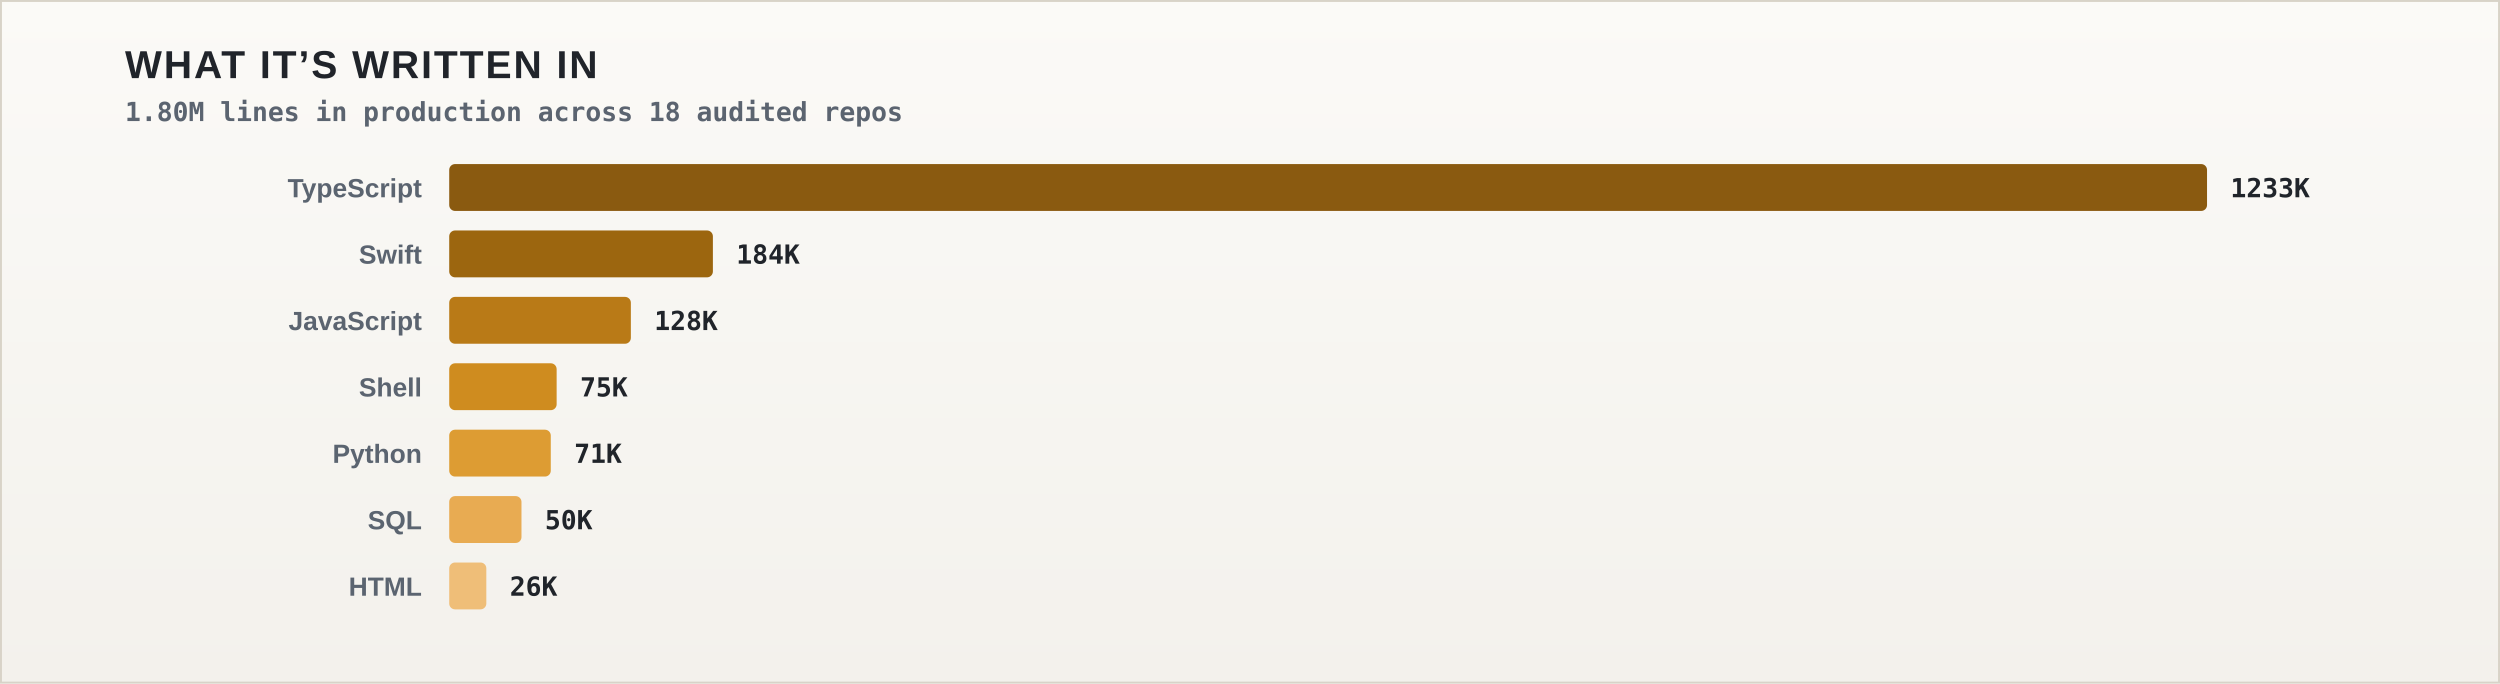
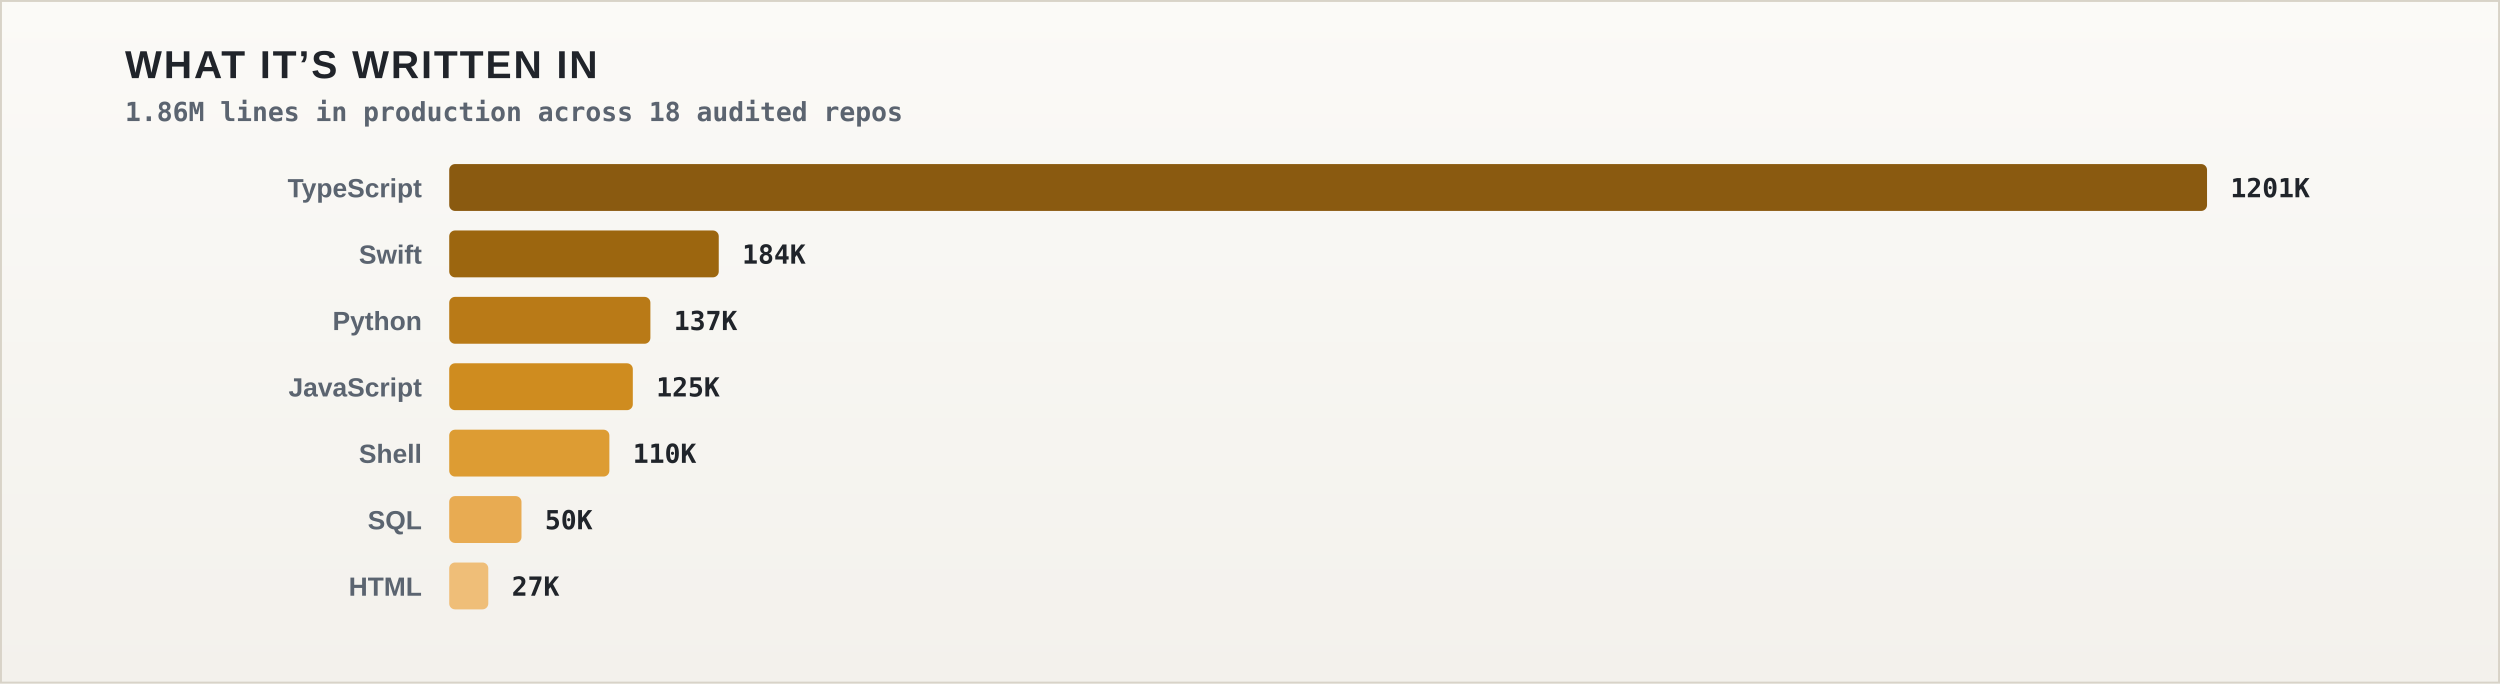
- <svg xmlns="http://www.w3.org/2000/svg" width="1280" height="350" viewBox="0 0 1280 350" role="img" aria-label="Lines of code by language: TypeScript 1232K, Swift 184K, JavaScript 127K, Shell 75K, Python 71K, SQL 50K">
+ <svg xmlns="http://www.w3.org/2000/svg" width="1280" height="350" viewBox="0 0 1280 350" role="img" aria-label="Lines of code by language: TypeScript 1200K, Swift 184K, Python 136K, JavaScript 125K, Shell 109K, SQL 49K">
  <defs>
    <linearGradient id="g" x1="0" y1="0" x2="0" y2="1">
      <stop offset="0" stop-color="#fbfaf7" />
      <stop offset="1" stop-color="#f3f1ec" />
    </linearGradient>
  </defs>
  <rect width="1280" height="350" fill="url(#g)" />
  <rect x="0.5" y="0.5" width="1279" height="349" fill="none" stroke="#d8d3c8" />
  <text x="64" y="40" font-family="Avenir Next, Helvetica Neue, Arial, sans-serif" font-size="20" font-weight="700" letter-spacing="1" fill="#20242a">WHAT IT’S WRITTEN IN</text>
-   <text x="64" y="62" font-family="SF Mono, Menlo, Consolas, monospace" font-size="13.5" font-weight="600" fill="#5b6470">1.80M lines in production across 18 audited repos</text>
+   <text x="64" y="62" font-family="SF Mono, Menlo, Consolas, monospace" font-size="13.5" font-weight="600" fill="#5b6470">1.86M lines in production across 18 audited repos</text>
  <text x="216" y="101" font-family="Avenir Next, Helvetica Neue, Arial, sans-serif" font-size="13.5" font-weight="600" fill="#5b6470" text-anchor="end">TypeScript</text>
  <rect x="230" y="84" width="900" height="24" rx="3" fill="#8a5a10" />
-   <text x="1142" y="101" font-family="SF Mono, Menlo, Consolas, monospace" font-size="13.5" font-weight="600" fill="#20242a">1233K</text>
+   <text x="1142" y="101" font-family="SF Mono, Menlo, Consolas, monospace" font-size="13.5" font-weight="600" fill="#20242a">1201K</text>
  <text x="216" y="135" font-family="Avenir Next, Helvetica Neue, Arial, sans-serif" font-size="13.5" font-weight="600" fill="#5b6470" text-anchor="end">Swift</text>
-   <rect x="230" y="118" width="135" height="24" rx="3" fill="#9c660f" />
-   <text x="377" y="135" font-family="SF Mono, Menlo, Consolas, monospace" font-size="13.5" font-weight="600" fill="#20242a">184K</text>
-   <text x="216" y="169" font-family="Avenir Next, Helvetica Neue, Arial, sans-serif" font-size="13.5" font-weight="600" fill="#5b6470" text-anchor="end">JavaScript</text>
-   <rect x="230" y="152" width="93" height="24" rx="3" fill="#b97a17" />
-   <text x="335" y="169" font-family="SF Mono, Menlo, Consolas, monospace" font-size="13.5" font-weight="600" fill="#20242a">128K</text>
-   <text x="216" y="203" font-family="Avenir Next, Helvetica Neue, Arial, sans-serif" font-size="13.5" font-weight="600" fill="#5b6470" text-anchor="end">Shell</text>
-   <rect x="230" y="186" width="55" height="24" rx="3" fill="#cf8c1f" />
-   <text x="297" y="203" font-family="SF Mono, Menlo, Consolas, monospace" font-size="13.5" font-weight="600" fill="#20242a">75K</text>
-   <text x="216" y="237" font-family="Avenir Next, Helvetica Neue, Arial, sans-serif" font-size="13.5" font-weight="600" fill="#5b6470" text-anchor="end">Python</text>
-   <rect x="230" y="220" width="52" height="24" rx="3" fill="#dd9c33" />
-   <text x="294" y="237" font-family="SF Mono, Menlo, Consolas, monospace" font-size="13.5" font-weight="600" fill="#20242a">71K</text>
+   <rect x="230" y="118" width="138" height="24" rx="3" fill="#9c660f" />
+   <text x="380" y="135" font-family="SF Mono, Menlo, Consolas, monospace" font-size="13.5" font-weight="600" fill="#20242a">184K</text>
+   <text x="216" y="169" font-family="Avenir Next, Helvetica Neue, Arial, sans-serif" font-size="13.5" font-weight="600" fill="#5b6470" text-anchor="end">Python</text>
+   <rect x="230" y="152" width="103" height="24" rx="3" fill="#b97a17" />
+   <text x="345" y="169" font-family="SF Mono, Menlo, Consolas, monospace" font-size="13.5" font-weight="600" fill="#20242a">137K</text>
+   <text x="216" y="203" font-family="Avenir Next, Helvetica Neue, Arial, sans-serif" font-size="13.5" font-weight="600" fill="#5b6470" text-anchor="end">JavaScript</text>
+   <rect x="230" y="186" width="94" height="24" rx="3" fill="#cf8c1f" />
+   <text x="336" y="203" font-family="SF Mono, Menlo, Consolas, monospace" font-size="13.5" font-weight="600" fill="#20242a">125K</text>
+   <text x="216" y="237" font-family="Avenir Next, Helvetica Neue, Arial, sans-serif" font-size="13.5" font-weight="600" fill="#5b6470" text-anchor="end">Shell</text>
+   <rect x="230" y="220" width="82" height="24" rx="3" fill="#dd9c33" />
+   <text x="324" y="237" font-family="SF Mono, Menlo, Consolas, monospace" font-size="13.5" font-weight="600" fill="#20242a">110K</text>
  <text x="216" y="271" font-family="Avenir Next, Helvetica Neue, Arial, sans-serif" font-size="13.5" font-weight="600" fill="#5b6470" text-anchor="end">SQL</text>
  <rect x="230" y="254" width="37" height="24" rx="3" fill="#e8ab52" />
  <text x="279" y="271" font-family="SF Mono, Menlo, Consolas, monospace" font-size="13.5" font-weight="600" fill="#20242a">50K</text>
  <text x="216" y="305" font-family="Avenir Next, Helvetica Neue, Arial, sans-serif" font-size="13.5" font-weight="600" fill="#5b6470" text-anchor="end">HTML</text>
-   <rect x="230" y="288" width="19" height="24" rx="3" fill="#efbe78" />
-   <text x="261" y="305" font-family="SF Mono, Menlo, Consolas, monospace" font-size="13.5" font-weight="600" fill="#20242a">26K</text>
+   <rect x="230" y="288" width="20" height="24" rx="3" fill="#efbe78" />
+   <text x="262" y="305" font-family="SF Mono, Menlo, Consolas, monospace" font-size="13.5" font-weight="600" fill="#20242a">27K</text>
</svg>
